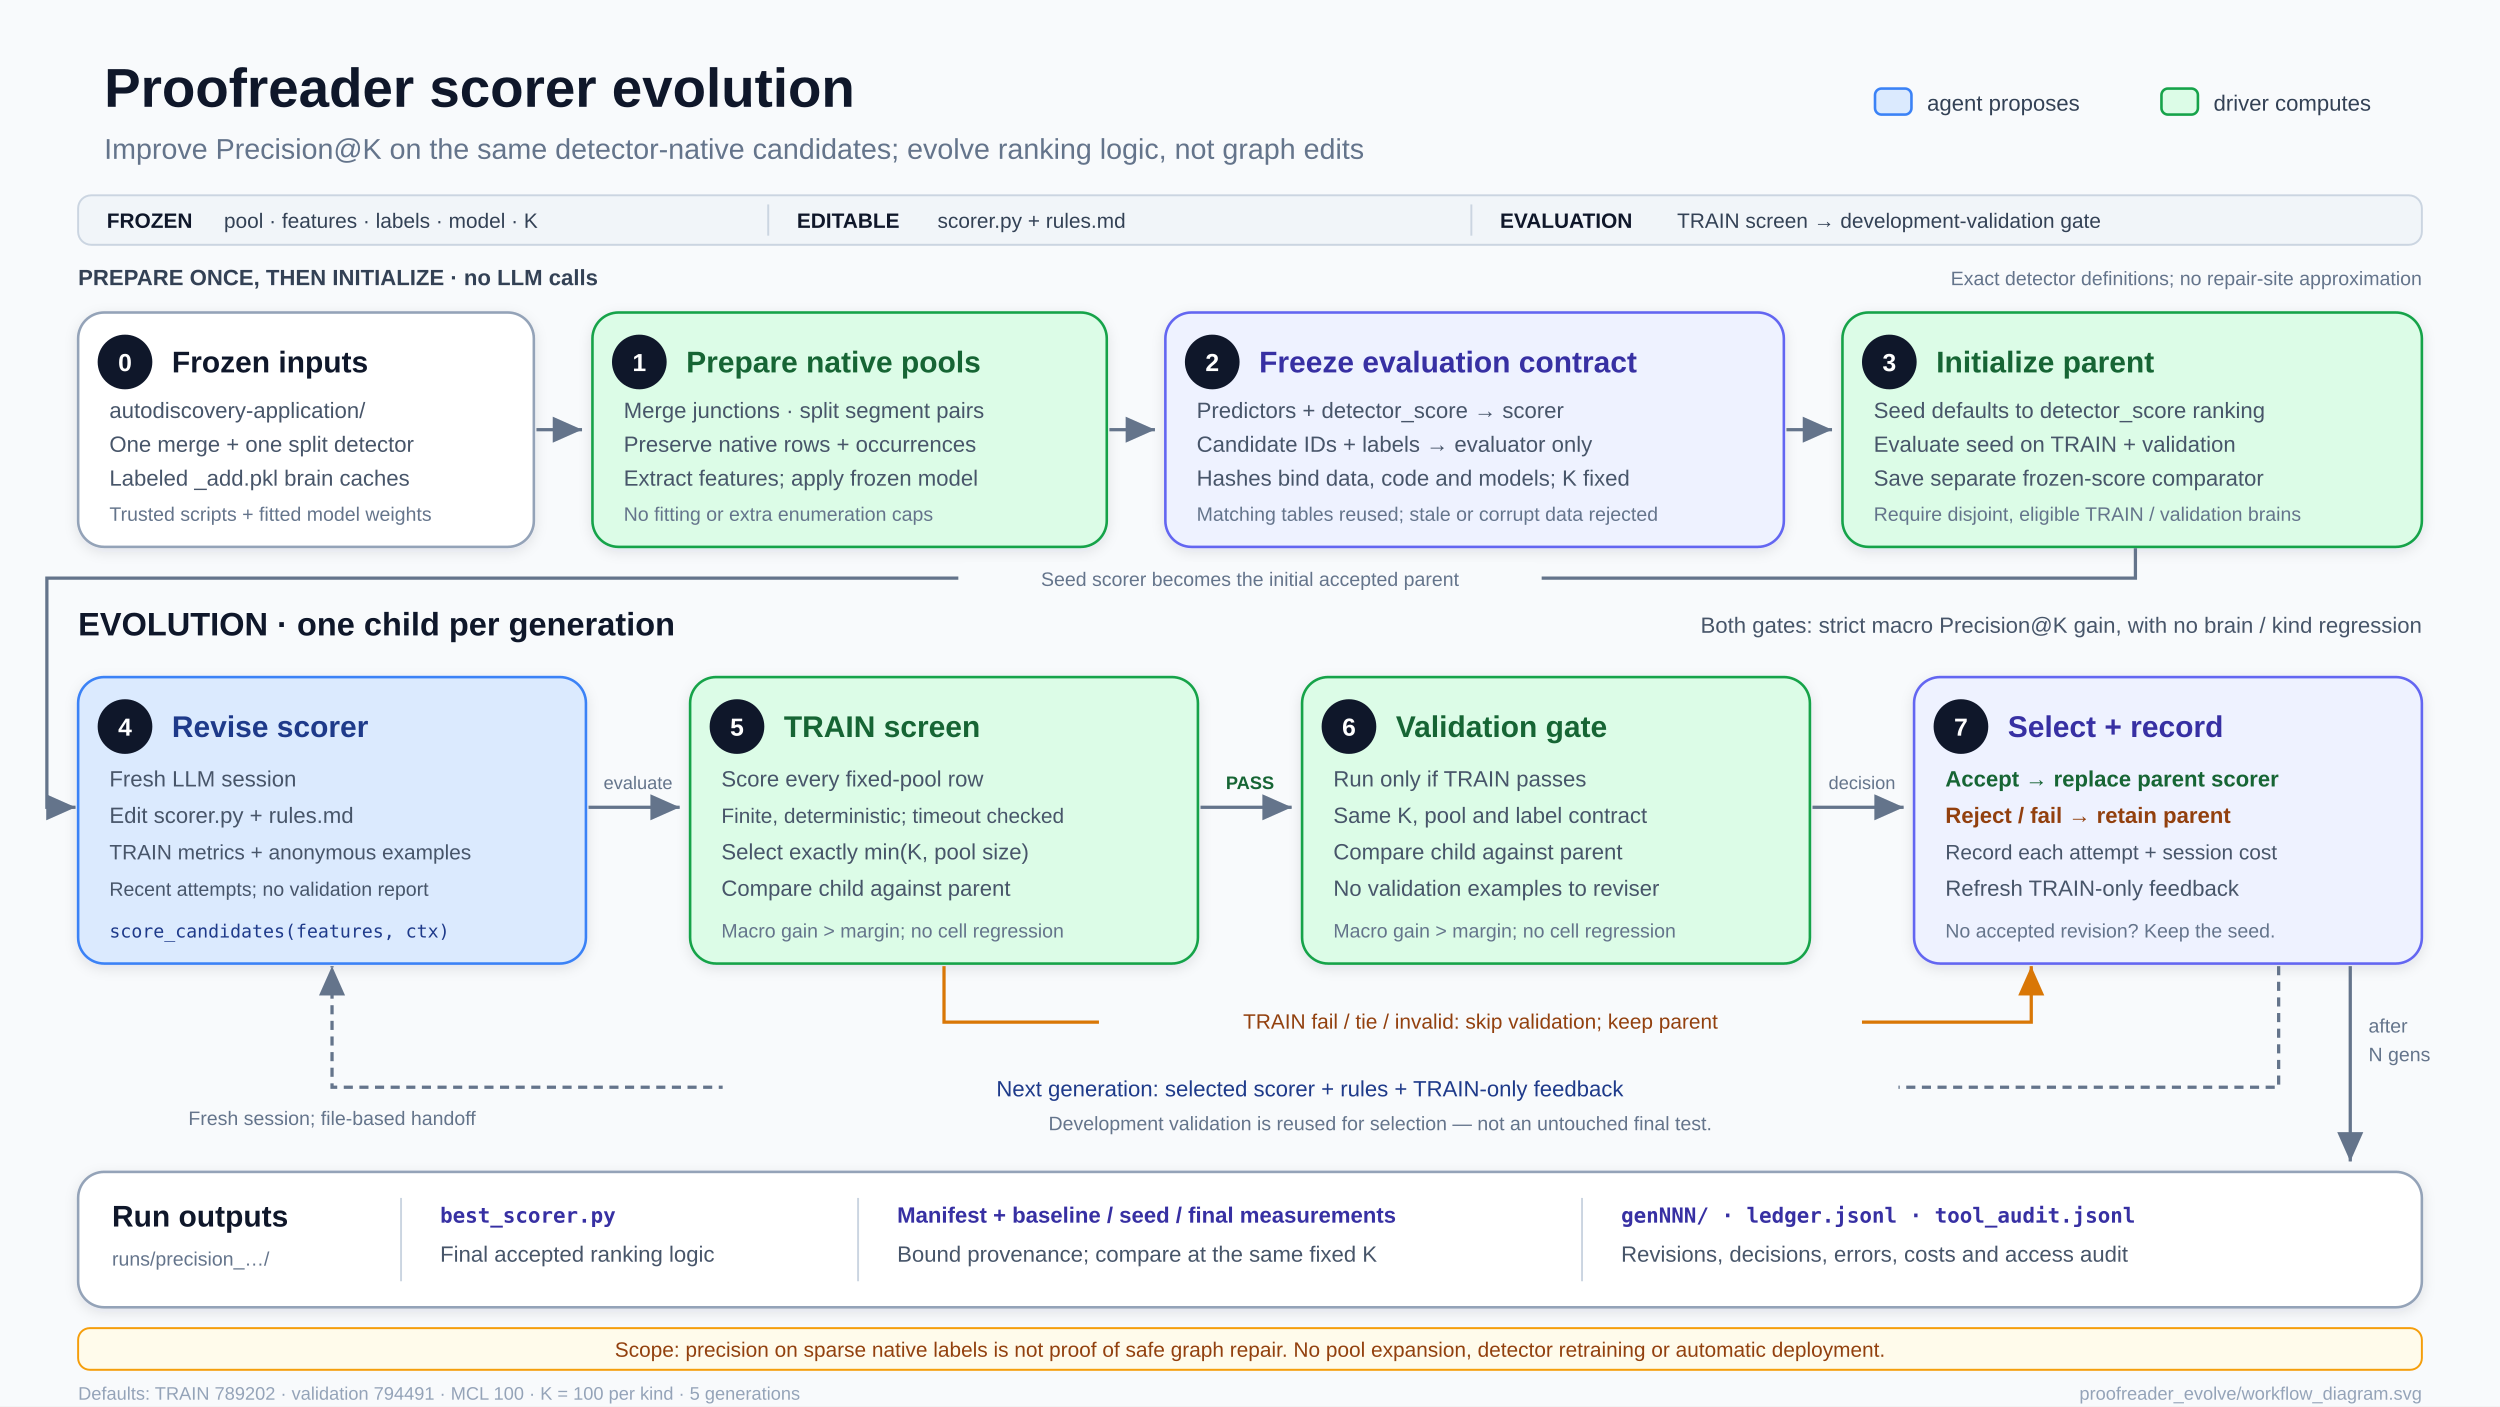
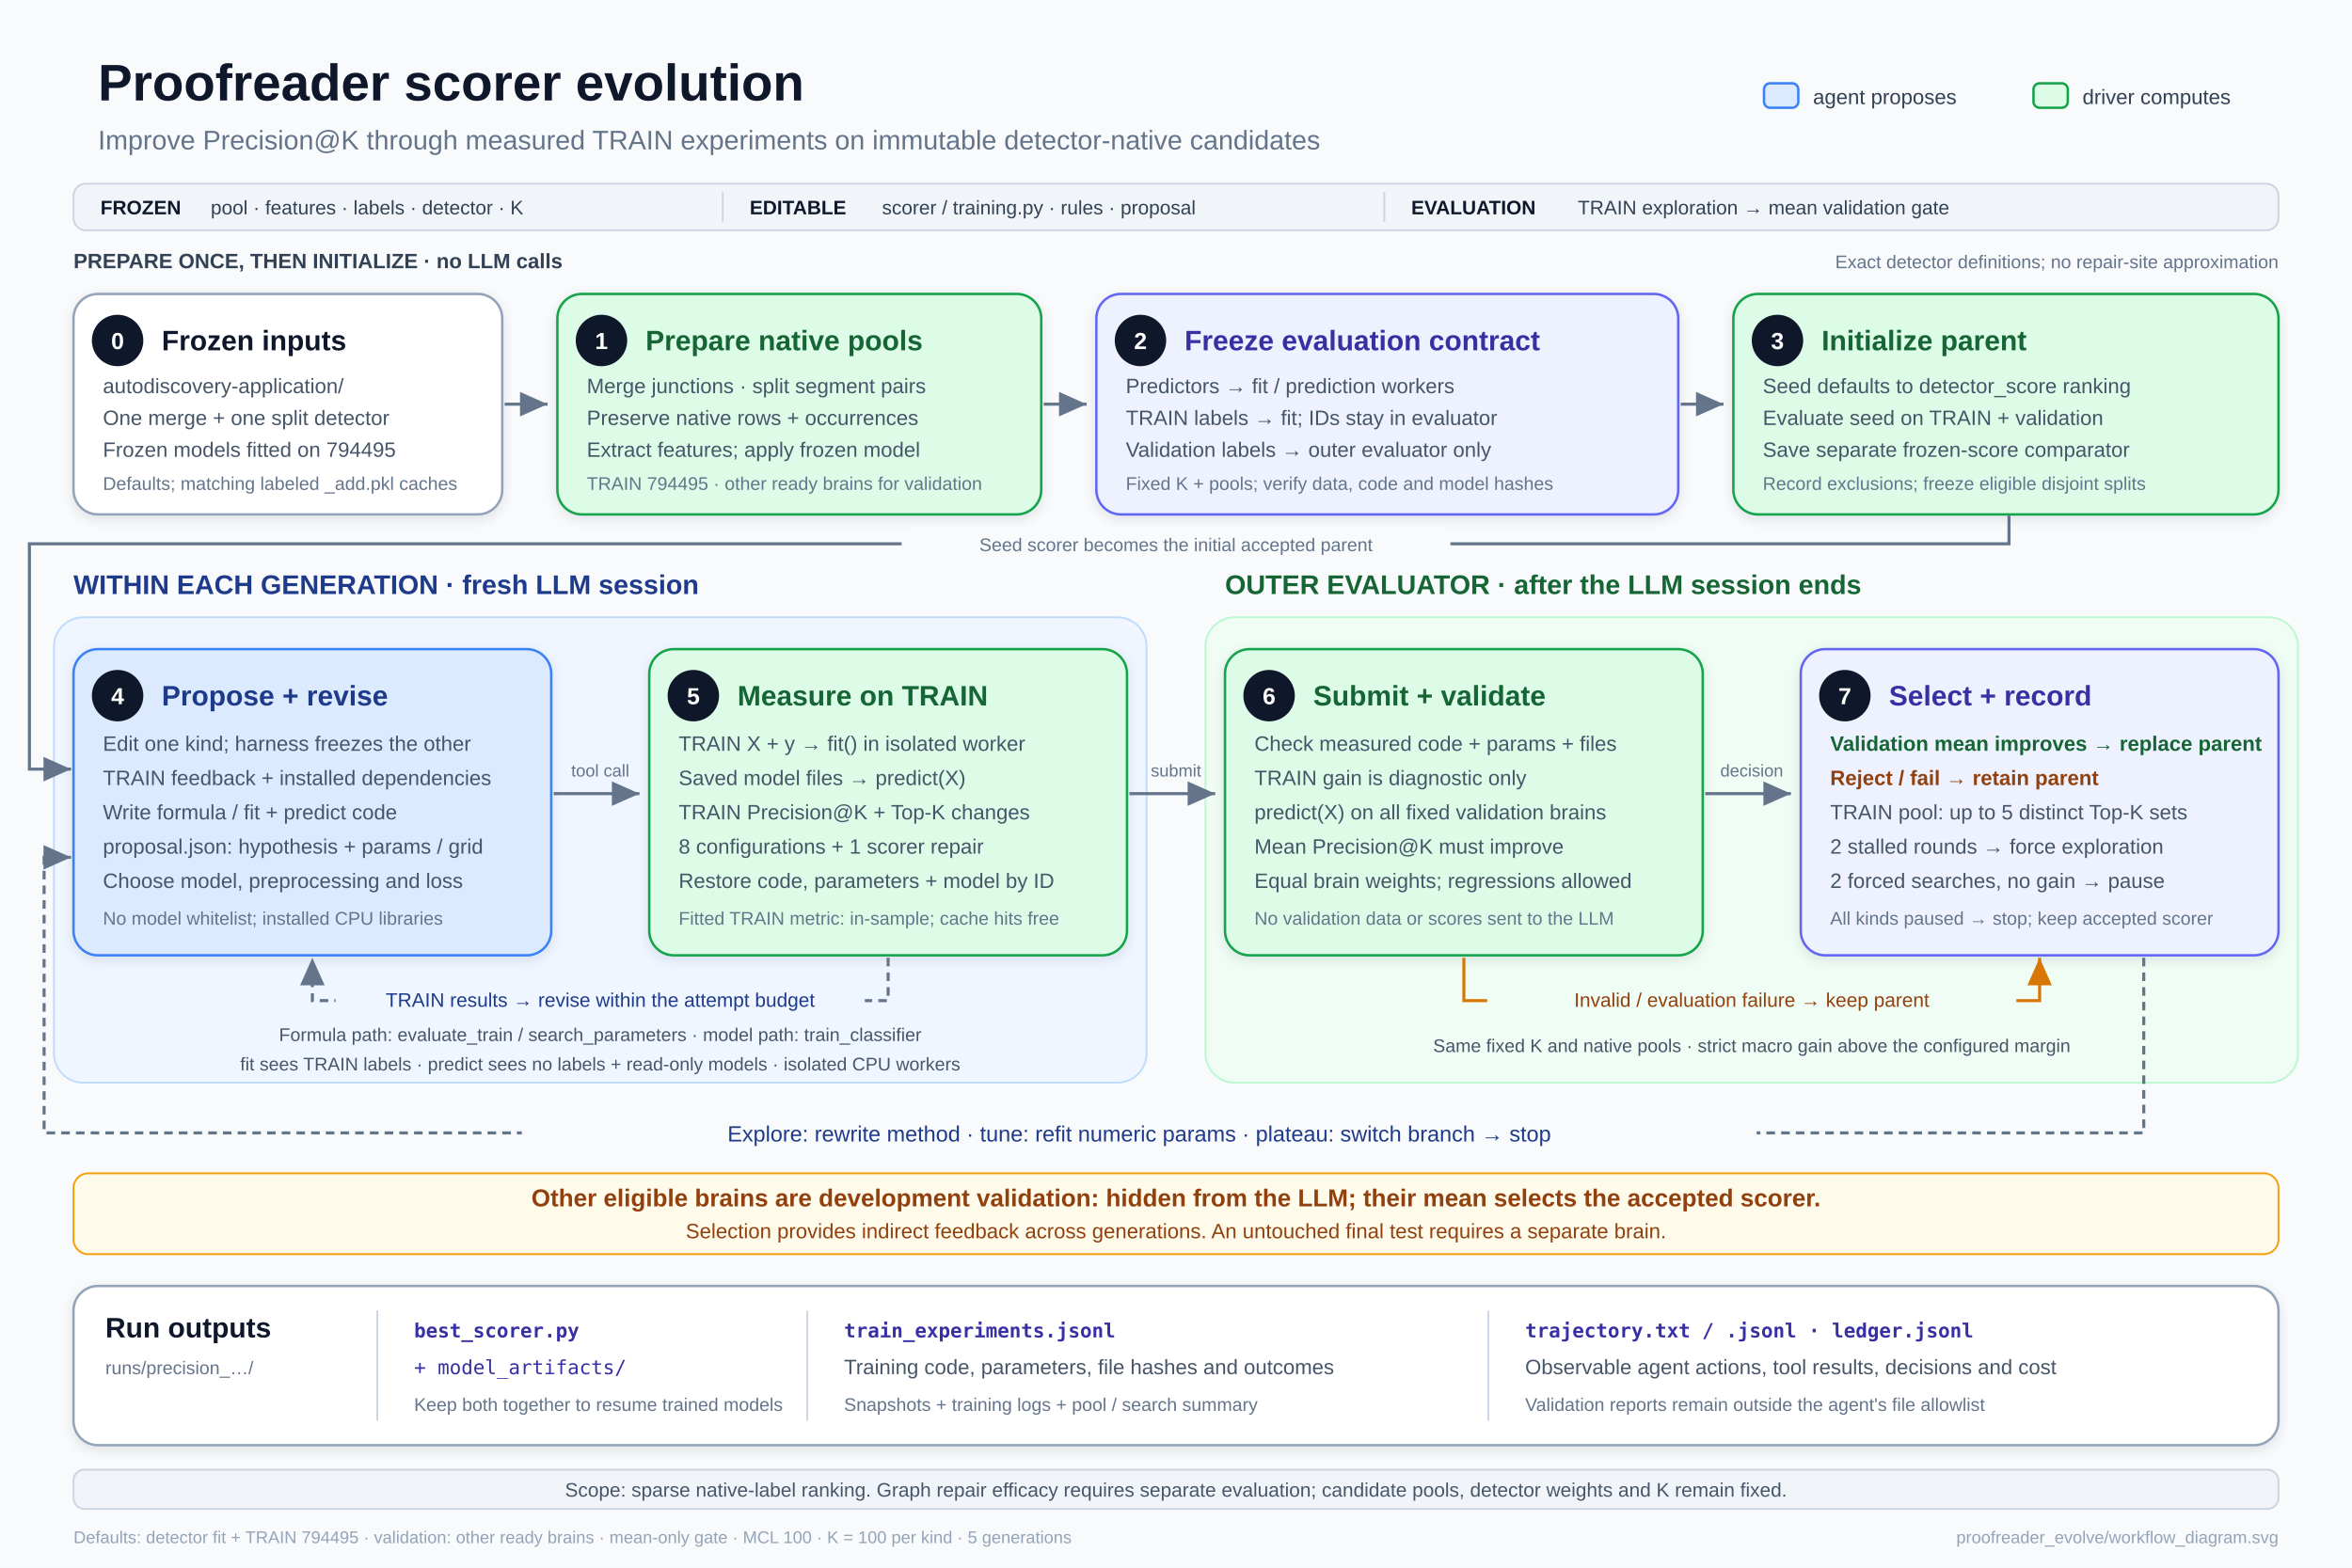
- <svg xmlns="http://www.w3.org/2000/svg" width="1920" height="1080" viewBox="0 0 1920 1080" font-family="'Helvetica Neue',Arial,sans-serif" role="img" aria-labelledby="title description">
+ <svg xmlns="http://www.w3.org/2000/svg" width="1920" height="1280" viewBox="0 0 1920 1280" font-family="'Helvetica Neue',Arial,sans-serif" role="img" aria-labelledby="title description">
  <defs>
    <marker id="arrow" markerWidth="10" markerHeight="10" refX="9" refY="5" orient="auto">
      <path d="M0,1 L9,5 L0,9 z" fill="#64748b" />
    </marker>
    <marker id="reject-arrow" markerWidth="10" markerHeight="10" refX="9" refY="5" orient="auto">
      <path d="M0,1 L9,5 L0,9 z" fill="#d97706" />
    </marker>
    <filter id="shadow" x="-10%" y="-10%" width="120%" height="130%">
      <feDropShadow dx="0" dy="3" stdDeviation="5" flood-color="#0f172a" flood-opacity="0.10" />
    </filter>
    <style>
      .heading { font-size: 23px; font-weight: 700; fill: #0f172a; }
      .body { font-size: 17px; fill: #475569; }
      .note { font-size: 15px; fill: #64748b; }
      .code { font-family: monospace; font-size: 16px; fill: #3730a3; }
      .agent-title { fill: #1e3a8a; }
      .compute-title { fill: #166534; }
      .contract-title { fill: #3730a3; }
      .step { font-size: 19px; font-weight: 700; text-anchor: middle; fill: #ffffff; }
      .flow { fill: none; stroke: #64748b; stroke-width: 2.5; marker-end: url(#arrow); }
      .feedback { fill: none; stroke: #64748b; stroke-width: 2.5; stroke-dasharray: 7 5; marker-end: url(#arrow); }
      .reject { fill: none; stroke: #d97706; stroke-width: 2.5; marker-end: url(#reject-arrow); }
    </style>
  </defs>
-   <rect width="1920" height="1080" fill="#f8fafc" />
+   <rect width="1920" height="1280" fill="#f8fafc" />
  <text x="80" y="82" font-size="42" font-weight="700" fill="#0f172a">Proofreader scorer evolution</text>
-   <text x="80" y="122" font-size="22" fill="#64748b">Improve Precision@K on the same detector-native candidates; evolve ranking logic, not graph edits</text>
+   <text x="80" y="122" font-size="22" fill="#64748b">Improve Precision@K through measured TRAIN experiments on immutable detector-native candidates</text>
  <g id="legend">
    <rect x="1440" y="68" width="28" height="20" rx="5" fill="#dbeafe" stroke="#3b82f6" stroke-width="2" />
    <text x="1480" y="85" font-size="17" fill="#334155">agent proposes</text>
    <rect x="1660" y="68" width="28" height="20" rx="5" fill="#dcfce7" stroke="#16a34a" stroke-width="2" />
    <text x="1700" y="85" font-size="17" fill="#334155">driver computes</text>
  </g>
  <rect x="60" y="150" width="1800" height="38" rx="10" fill="#f1f5f9" stroke="#cbd5e1" stroke-width="1.5" />
  <line x1="590" y1="157" x2="590" y2="181" stroke="#cbd5e1" stroke-width="1.5" />
  <line x1="1130" y1="157" x2="1130" y2="181" stroke="#cbd5e1" stroke-width="1.5" />
  <text x="82" y="175" font-size="16" font-weight="700" fill="#0f172a">FROZEN</text>
-   <text x="172" y="175" font-size="16" fill="#334155">pool · features · labels · model · K</text>
+   <text x="172" y="175" font-size="16" fill="#334155">pool · features · labels · detector · K</text>
  <text x="612" y="175" font-size="16" font-weight="700" fill="#0f172a">EDITABLE</text>
-   <text x="720" y="175" font-size="16" fill="#334155">scorer.py + rules.md</text>
+   <text x="720" y="175" font-size="16" fill="#334155">scorer / training.py · rules · proposal</text>
  <text x="1152" y="175" font-size="16" font-weight="700" fill="#0f172a">EVALUATION</text>
-   <text x="1288" y="175" font-size="16" fill="#334155">TRAIN screen → development-validation gate</text>
+   <text x="1288" y="175" font-size="16" fill="#334155">TRAIN exploration → mean validation gate</text>
  <text x="60" y="219" font-size="17" font-weight="700" fill="#334155">PREPARE ONCE, THEN INITIALIZE · no LLM calls</text>
  <text x="1860" y="219" font-size="15" text-anchor="end" fill="#64748b">Exact detector definitions; no repair-site approximation</text>
  <g id="frozen-inputs" data-box="60 240 350 180">
    <rect x="60" y="240" width="350" height="180" rx="20" fill="#ffffff" stroke="#94a3b8" stroke-width="2" filter="url(#shadow)" />
    <circle cx="96" cy="278" r="21" fill="#0f172a" />
    <text x="96" y="285" class="step">0</text>
    <text x="132" y="286" class="heading">Frozen inputs</text>
    <text x="84" y="321" class="body">autodiscovery-application/</text>
    <text x="84" y="347" class="body">One merge + one split detector</text>
-     <text x="84" y="373" class="body">Labeled _add.pkl brain caches</text>
-     <text x="84" y="400" class="note">Trusted scripts + fitted model weights</text>
+     <text x="84" y="373" class="body">Frozen models fitted on 794495</text>
+     <text x="84" y="400" class="note">Defaults; matching labeled _add.pkl caches</text>
  </g>
  <path d="M412 330 H447" class="flow" />
  <g id="native-preparation" data-box="455 240 395 180">
    <rect x="455" y="240" width="395" height="180" rx="20" fill="#dcfce7" stroke="#16a34a" stroke-width="2" filter="url(#shadow)" />
    <circle cx="491" cy="278" r="21" fill="#0f172a" />
    <text x="491" y="285" class="step">1</text>
    <text x="527" y="286" class="heading compute-title">Prepare native pools</text>
    <text x="479" y="321" class="body">Merge junctions · split segment pairs</text>
    <text x="479" y="347" class="body">Preserve native rows + occurrences</text>
    <text x="479" y="373" class="body">Extract features; apply frozen model</text>
-     <text x="479" y="400" class="note">No fitting or extra enumeration caps</text>
+     <text x="479" y="400" class="note">TRAIN 794495 · other ready brains for validation</text>
  </g>
  <path d="M852 330 H887" class="flow" />
  <g id="frozen-tables" data-box="895 240 475 180">
    <rect x="895" y="240" width="475" height="180" rx="20" fill="#eef2ff" stroke="#6366f1" stroke-width="2" filter="url(#shadow)" />
    <circle cx="931" cy="278" r="21" fill="#0f172a" />
    <text x="931" y="285" class="step">2</text>
    <text x="967" y="286" class="heading contract-title">Freeze evaluation contract</text>
-     <text x="919" y="321" class="body">Predictors + detector_score → scorer</text>
-     <text x="919" y="347" class="body">Candidate IDs + labels → evaluator only</text>
-     <text x="919" y="373" class="body">Hashes bind data, code and models; K fixed</text>
-     <text x="919" y="400" class="note">Matching tables reused; stale or corrupt data rejected</text>
+     <text x="919" y="321" class="body">Predictors → fit / prediction workers</text>
+     <text x="919" y="347" class="body">TRAIN labels → fit; IDs stay in evaluator</text>
+     <text x="919" y="373" class="body">Validation labels → outer evaluator only</text>
+     <text x="919" y="400" class="note">Fixed K + pools; verify data, code and model hashes</text>
  </g>
  <path d="M1372 330 H1407" class="flow" />
  <g id="initialize-parent" data-box="1415 240 445 180">
    <rect x="1415" y="240" width="445" height="180" rx="20" fill="#dcfce7" stroke="#16a34a" stroke-width="2" filter="url(#shadow)" />
    <circle cx="1451" cy="278" r="21" fill="#0f172a" />
    <text x="1451" y="285" class="step">3</text>
    <text x="1487" y="286" class="heading compute-title">Initialize parent</text>
    <text x="1439" y="321" class="body">Seed defaults to detector_score ranking</text>
    <text x="1439" y="347" class="body">Evaluate seed on TRAIN + validation</text>
    <text x="1439" y="373" class="body">Save separate frozen-score comparator</text>
-     <text x="1439" y="400" class="note">Require disjoint, eligible TRAIN / validation brains</text>
+     <text x="1439" y="400" class="note">Record exclusions; freeze eligible disjoint splits</text>
  </g>
-   <path d="M1640 421 V444 H36 V620 H58" class="flow" />
+   <rect x="44" y="504" width="892" height="380" rx="24" fill="#eff6ff" stroke="#bfdbfe" stroke-width="1.5" />
+   <rect x="984" y="504" width="892" height="380" rx="24" fill="#f0fdf4" stroke="#bbf7d0" stroke-width="1.5" />
+   <path d="M1640 421 V444 H24 V628 H58" class="flow" />
  <rect x="736" y="432" width="448" height="24" rx="6" fill="#f8fafc" />
  <text x="960" y="450" font-size="15" text-anchor="middle" fill="#64748b">Seed scorer becomes the initial accepted parent</text>
-   <text x="60" y="488" font-size="25" font-weight="700" fill="#0f172a">EVOLUTION · one child per generation</text>
-   <text x="1860" y="486" font-size="17" text-anchor="end" fill="#475569">Both gates: strict macro Precision@K gain, with no brain / kind regression</text>
-   <g id="revise-scorer" data-box="60 520 390 220">
-     <rect x="60" y="520" width="390" height="220" rx="20" fill="#dbeafe" stroke="#3b82f6" stroke-width="2" filter="url(#shadow)" />
-     <circle cx="96" cy="558" r="21" fill="#0f172a" />
-     <text x="96" y="565" class="step">4</text>
-     <text x="132" y="566" class="heading agent-title">Revise scorer</text>
-     <text x="84" y="604" class="body">Fresh LLM session</text>
-     <text x="84" y="632" class="body">Edit scorer.py + rules.md</text>
-     <text x="84" y="660" font-size="16" fill="#475569">TRAIN metrics + anonymous examples</text>
-     <text x="84" y="688" font-size="15" fill="#475569">Recent attempts; no validation report</text>
-     <text x="84" y="720" font-family="monospace" font-size="14" fill="#1e3a8a">score_candidates(features, ctx)</text>
+   <text x="60" y="485" font-size="22" font-weight="700" fill="#1e3a8a">WITHIN EACH GENERATION · fresh LLM session</text>
+   <text x="1000" y="485" font-size="22" font-weight="700" fill="#166534">OUTER EVALUATOR · after the LLM session ends</text>
+   <g id="revise-scorer" data-box="60 530 390 250">
+     <rect x="60" y="530" width="390" height="250" rx="20" fill="#dbeafe" stroke="#3b82f6" stroke-width="2" filter="url(#shadow)" />
+     <circle cx="96" cy="568" r="21" fill="#0f172a" />
+     <text x="96" y="575" class="step">4</text>
+     <text x="132" y="576" class="heading agent-title">Propose + revise</text>
+     <text x="84" y="613" class="body">Edit one kind; harness freezes the other</text>
+     <text x="84" y="641" class="body">TRAIN feedback + installed dependencies</text>
+     <text x="84" y="669" class="body">Write formula / fit + predict code</text>
+     <text x="84" y="697" class="body">proposal.json: hypothesis + params / grid</text>
+     <text x="84" y="725" class="body">Choose model, preprocessing and loss</text>
+     <text x="84" y="755" class="note">No model whitelist; installed CPU libraries</text>
  </g>
-   <path d="M452 620 H522" class="flow" />
-   <text x="490" y="606" font-size="14" text-anchor="middle" fill="#64748b">evaluate</text>
-   <g id="train-screen" data-box="530 520 390 220">
-     <rect x="530" y="520" width="390" height="220" rx="20" fill="#dcfce7" stroke="#16a34a" stroke-width="2" filter="url(#shadow)" />
-     <circle cx="566" cy="558" r="21" fill="#0f172a" />
-     <text x="566" y="565" class="step">5</text>
-     <text x="602" y="566" class="heading compute-title">TRAIN screen</text>
-     <text x="554" y="604" class="body">Score every fixed-pool row</text>
-     <text x="554" y="632" font-size="16" fill="#475569">Finite, deterministic; timeout checked</text>
-     <text x="554" y="660" class="body">Select exactly min(K, pool size)</text>
-     <text x="554" y="688" class="body">Compare child against parent</text>
-     <text x="554" y="720" class="note">Macro gain &gt; margin; no cell regression</text>
+   <path d="M452 648 H522" class="flow" />
+   <text x="490" y="634" font-size="14" text-anchor="middle" fill="#64748b">tool call</text>
+   <g id="train-experiments" data-box="530 530 390 250">
+     <rect x="530" y="530" width="390" height="250" rx="20" fill="#dcfce7" stroke="#16a34a" stroke-width="2" filter="url(#shadow)" />
+     <circle cx="566" cy="568" r="21" fill="#0f172a" />
+     <text x="566" y="575" class="step">5</text>
+     <text x="602" y="576" class="heading compute-title">Measure on TRAIN</text>
+     <text x="554" y="613" class="body">TRAIN X + y → fit() in isolated worker</text>
+     <text x="554" y="641" class="body">Saved model files → predict(X)</text>
+     <text x="554" y="669" class="body">TRAIN Precision@K + Top-K changes</text>
+     <text x="554" y="697" class="body">8 configurations + 1 scorer repair</text>
+     <text x="554" y="725" class="body">Restore code, parameters + model by ID</text>
+     <text x="554" y="755" class="note">Fitted TRAIN metric: in-sample; cache hits free</text>
  </g>
-   <path d="M922 620 H992" class="flow" />
-   <text x="960" y="606" font-size="14" font-weight="700" text-anchor="middle" fill="#166534">PASS</text>
-   <g id="validation-gate" data-box="1000 520 390 220">
-     <rect x="1000" y="520" width="390" height="220" rx="20" fill="#dcfce7" stroke="#16a34a" stroke-width="2" filter="url(#shadow)" />
-     <circle cx="1036" cy="558" r="21" fill="#0f172a" />
-     <text x="1036" y="565" class="step">6</text>
-     <text x="1072" y="566" class="heading compute-title">Validation gate</text>
-     <text x="1024" y="604" class="body">Run only if TRAIN passes</text>
-     <text x="1024" y="632" class="body">Same K, pool and label contract</text>
-     <text x="1024" y="660" class="body">Compare child against parent</text>
-     <text x="1024" y="688" class="body">No validation examples to reviser</text>
-     <text x="1024" y="720" class="note">Macro gain &gt; margin; no cell regression</text>
+   <path d="M922 648 H992" class="flow" />
+   <text x="960" y="634" font-size="14" text-anchor="middle" fill="#64748b">submit</text>
+   <g id="validation-gate" data-box="1000 530 390 250">
+     <rect x="1000" y="530" width="390" height="250" rx="20" fill="#dcfce7" stroke="#16a34a" stroke-width="2" filter="url(#shadow)" />
+     <circle cx="1036" cy="568" r="21" fill="#0f172a" />
+     <text x="1036" y="575" class="step">6</text>
+     <text x="1072" y="576" class="heading compute-title">Submit + validate</text>
+     <text x="1024" y="613" class="body">Check measured code + params + files</text>
+     <text x="1024" y="641" class="body">TRAIN gain is diagnostic only</text>
+     <text x="1024" y="669" class="body">predict(X) on all fixed validation brains</text>
+     <text x="1024" y="697" class="body">Mean Precision@K must improve</text>
+     <text x="1024" y="725" class="body">Equal brain weights; regressions allowed</text>
+     <text x="1024" y="755" class="note">No validation data or scores sent to the LLM</text>
  </g>
-   <path d="M1392 620 H1462" class="flow" />
-   <text x="1430" y="606" font-size="14" text-anchor="middle" fill="#64748b">decision</text>
-   <g id="select-and-record" data-box="1470 520 390 220">
-     <rect x="1470" y="520" width="390" height="220" rx="20" fill="#eef2ff" stroke="#6366f1" stroke-width="2" filter="url(#shadow)" />
-     <circle cx="1506" cy="558" r="21" fill="#0f172a" />
-     <text x="1506" y="565" class="step">7</text>
-     <text x="1542" y="566" class="heading contract-title">Select + record</text>
-     <text x="1494" y="604" font-size="17" font-weight="600" fill="#166534">Accept → replace parent scorer</text>
-     <text x="1494" y="632" font-size="17" font-weight="600" fill="#92400e">Reject / fail → retain parent</text>
-     <text x="1494" y="660" font-size="16" fill="#475569">Record each attempt + session cost</text>
-     <text x="1494" y="688" class="body">Refresh TRAIN-only feedback</text>
-     <text x="1494" y="720" class="note">No accepted revision? Keep the seed.</text>
+   <path d="M1392 648 H1462" class="flow" />
+   <text x="1430" y="634" font-size="14" text-anchor="middle" fill="#64748b">decision</text>
+   <g id="select-and-record" data-box="1470 530 390 250">
+     <rect x="1470" y="530" width="390" height="250" rx="20" fill="#eef2ff" stroke="#6366f1" stroke-width="2" filter="url(#shadow)" />
+     <circle cx="1506" cy="568" r="21" fill="#0f172a" />
+     <text x="1506" y="575" class="step">7</text>
+     <text x="1542" y="576" class="heading contract-title">Select + record</text>
+     <text x="1494" y="613" font-size="17" font-weight="600" fill="#166534">Validation mean improves → replace parent</text>
+     <text x="1494" y="641" font-size="17" font-weight="600" fill="#92400e">Reject / fail → retain parent</text>
+     <text x="1494" y="669" class="body">TRAIN pool: up to 5 distinct Top-K sets</text>
+     <text x="1494" y="697" class="body">2 stalled rounds → force exploration</text>
+     <text x="1494" y="725" class="body">2 forced searches, no gain → pause</text>
+     <text x="1494" y="755" class="note">All kinds paused → stop; keep accepted scorer</text>
  </g>
-   <path d="M725 742 V785 H1560 V742" class="reject" />
-   <rect x="844" y="772" width="586" height="25" rx="6" fill="#f8fafc" />
-   <text x="1137" y="790" font-size="16" text-anchor="middle" fill="#92400e">TRAIN fail / tie / invalid: skip validation; keep parent</text>
-   <path d="M1750 742 V835 H255 V742" class="feedback" />
-   <rect x="555" y="823" width="903" height="26" rx="6" fill="#f8fafc" />
-   <text x="1006" y="842" font-size="17" text-anchor="middle" fill="#1e3a8a">Next generation: selected scorer + rules + TRAIN-only feedback</text>
-   <text x="255" y="864" font-size="15" text-anchor="middle" fill="#64748b">Fresh session; file-based handoff</text>
-   <text x="1060" y="868" font-size="15" text-anchor="middle" fill="#64748b">Development validation is reused for selection — not an untouched final test.</text>
-   <path d="M1805 742 V892" class="flow" />
-   <text x="1819" y="793" font-size="15" fill="#64748b">after</text>
-   <text x="1819" y="815" font-size="15" fill="#64748b">N gens</text>
-   <g id="run-outputs" data-box="60 900 1800 104">
-     <rect x="60" y="900" width="1800" height="104" rx="20" fill="#ffffff" stroke="#94a3b8" stroke-width="2" filter="url(#shadow)" />
-     <text x="86" y="942" class="heading">Run outputs</text>
-     <text x="86" y="972" class="note">runs/precision_…/</text>
-     <line x1="308" y1="920" x2="308" y2="984" stroke="#cbd5e1" stroke-width="1.5" />
-     <text x="338" y="939" class="code" font-weight="700">best_scorer.py</text>
-     <text x="338" y="969" class="body">Final accepted ranking logic</text>
-     <line x1="659" y1="920" x2="659" y2="984" stroke="#cbd5e1" stroke-width="1.5" />
-     <text x="689" y="939" font-size="17" font-weight="700" fill="#3730a3">Manifest + baseline / seed / final measurements</text>
-     <text x="689" y="969" class="body">Bound provenance; compare at the same fixed K</text>
-     <line x1="1215" y1="920" x2="1215" y2="984" stroke="#cbd5e1" stroke-width="1.5" />
-     <text x="1245" y="939" class="code" font-weight="700">genNNN/ · ledger.jsonl · tool_audit.jsonl</text>
-     <text x="1245" y="969" class="body">Revisions, decisions, errors, costs and access audit</text>
+   <path d="M725 782 V817 H255 V782" class="feedback" />
+   <rect x="274" y="804" width="432" height="25" rx="6" fill="#eff6ff" />
+   <text x="490" y="822" font-size="16" text-anchor="middle" fill="#1e3a8a">TRAIN results → revise within the attempt budget</text>
+   <text x="490" y="850" font-size="15" text-anchor="middle" fill="#475569">Formula path: evaluate_train / search_parameters · model path: train_classifier</text>
+   <text x="490" y="874" font-size="15" text-anchor="middle" fill="#475569">fit sees TRAIN labels · predict sees no labels + read-only models · isolated CPU workers</text>
+   <path d="M1195 782 V817 H1665 V782" class="reject" />
+   <rect x="1214" y="804" width="432" height="25" rx="6" fill="#f0fdf4" />
+   <text x="1430" y="822" font-size="16" text-anchor="middle" fill="#92400e">Invalid / evaluation failure → keep parent</text>
+   <text x="1430" y="859" font-size="15" text-anchor="middle" fill="#475569">Same fixed K and native pools · strict macro gain above the configured margin</text>
+   <path d="M1750 782 V925 H36 V700 H58" class="feedback" />
+   <rect x="426" y="912" width="1008" height="27" rx="6" fill="#f8fafc" />
+   <text x="930" y="932" font-size="18" text-anchor="middle" fill="#1e3a8a">Explore: rewrite method · tune: refit numeric params · plateau: switch branch → stop</text>
+   <g id="validation-boundary">
+     <rect x="60" y="958" width="1800" height="66" rx="12" fill="#fffbeb" stroke="#f59e0b" stroke-width="1.5" />
+     <text x="960" y="985" font-size="20" font-weight="700" text-anchor="middle" fill="#92400e">Other eligible brains are development validation: hidden from the LLM; their mean selects the accepted scorer.</text>
+     <text x="960" y="1011" font-size="17" text-anchor="middle" fill="#92400e">Selection provides indirect feedback across generations. An untouched final test requires a separate brain.</text>
  </g>
-   <rect x="60" y="1020" width="1800" height="32" rx="9" fill="#fffbeb" stroke="#f59e0b" stroke-width="1.5" />
-   <text x="960" y="1042" font-size="16" text-anchor="middle" fill="#92400e">Scope: precision on sparse native labels is not proof of safe graph repair. No pool expansion, detector retraining or automatic deployment.</text>
-   <text x="60" y="1075" font-size="14" fill="#94a3b8">Defaults: TRAIN 789202 · validation 794491 · MCL 100 · K = 100 per kind · 5 generations</text>
-   <text x="1860" y="1075" font-size="14" text-anchor="end" fill="#94a3b8">proofreader_evolve/workflow_diagram.svg</text>
+   <g id="run-outputs" data-box="60 1050 1800 130">
+     <rect x="60" y="1050" width="1800" height="130" rx="20" fill="#ffffff" stroke="#94a3b8" stroke-width="2" filter="url(#shadow)" />
+     <text x="86" y="1092" class="heading">Run outputs</text>
+     <text x="86" y="1122" class="note">runs/precision_…/</text>
+     <line x1="308" y1="1070" x2="308" y2="1160" stroke="#cbd5e1" stroke-width="1.5" />
+     <text x="338" y="1092" class="code" font-weight="700">best_scorer.py</text>
+     <text x="338" y="1122" class="code">+ model_artifacts/</text>
+     <text x="338" y="1152" class="note">Keep both together to resume trained models</text>
+     <line x1="659" y1="1070" x2="659" y2="1160" stroke="#cbd5e1" stroke-width="1.5" />
+     <text x="689" y="1092" class="code" font-weight="700">train_experiments.jsonl</text>
+     <text x="689" y="1122" class="body">Training code, parameters, file hashes and outcomes</text>
+     <text x="689" y="1152" class="note">Snapshots + training logs + pool / search summary</text>
+     <line x1="1215" y1="1070" x2="1215" y2="1160" stroke="#cbd5e1" stroke-width="1.5" />
+     <text x="1245" y="1092" class="code" font-weight="700">trajectory.txt / .jsonl · ledger.jsonl</text>
+     <text x="1245" y="1122" class="body">Observable agent actions, tool results, decisions and cost</text>
+     <text x="1245" y="1152" class="note">Validation reports remain outside the agent's file allowlist</text>
+   </g>
+   <rect x="60" y="1200" width="1800" height="32" rx="9" fill="#f1f5f9" stroke="#cbd5e1" stroke-width="1.5" />
+   <text x="960" y="1222" font-size="16" text-anchor="middle" fill="#475569">Scope: sparse native-label ranking. Graph repair efficacy requires separate evaluation; candidate pools, detector weights and K remain fixed.</text>
+   <text x="60" y="1260" font-size="14" fill="#94a3b8">Defaults: detector fit + TRAIN 794495 · validation: other ready brains · mean-only gate · MCL 100 · K = 100 per kind · 5 generations</text>
+   <text x="1860" y="1260" font-size="14" text-anchor="end" fill="#94a3b8">proofreader_evolve/workflow_diagram.svg</text>
</svg>
